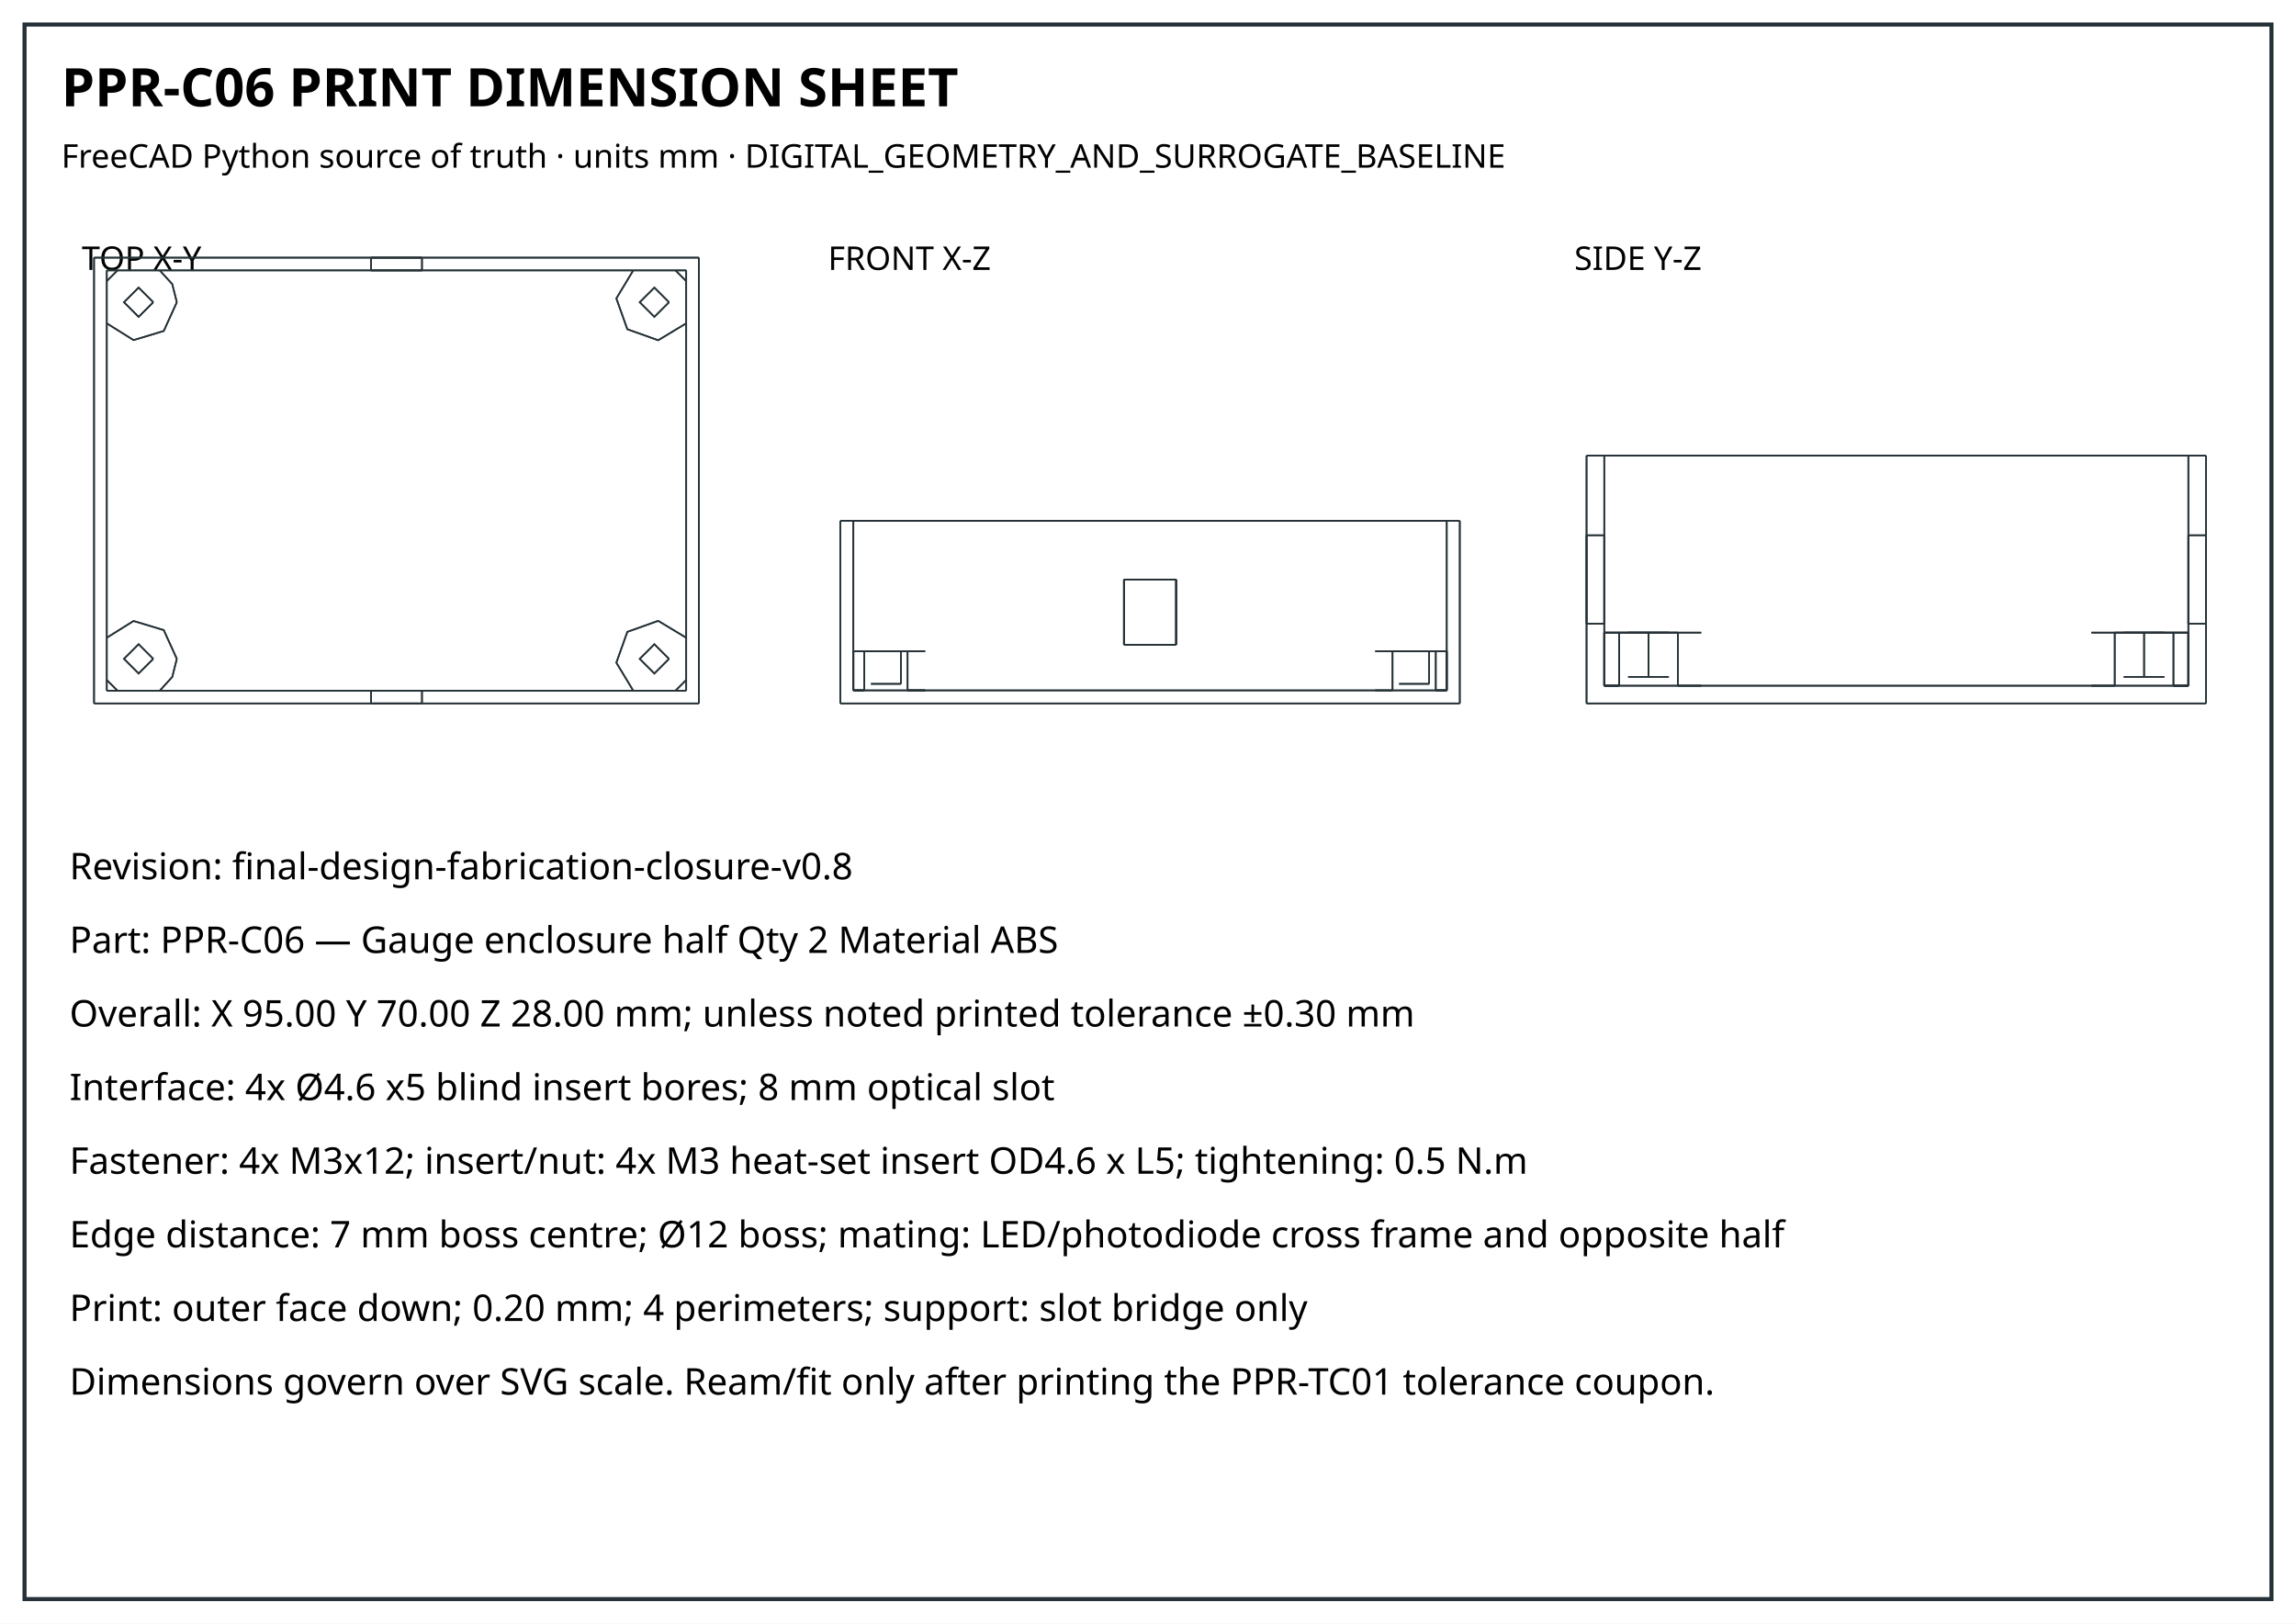
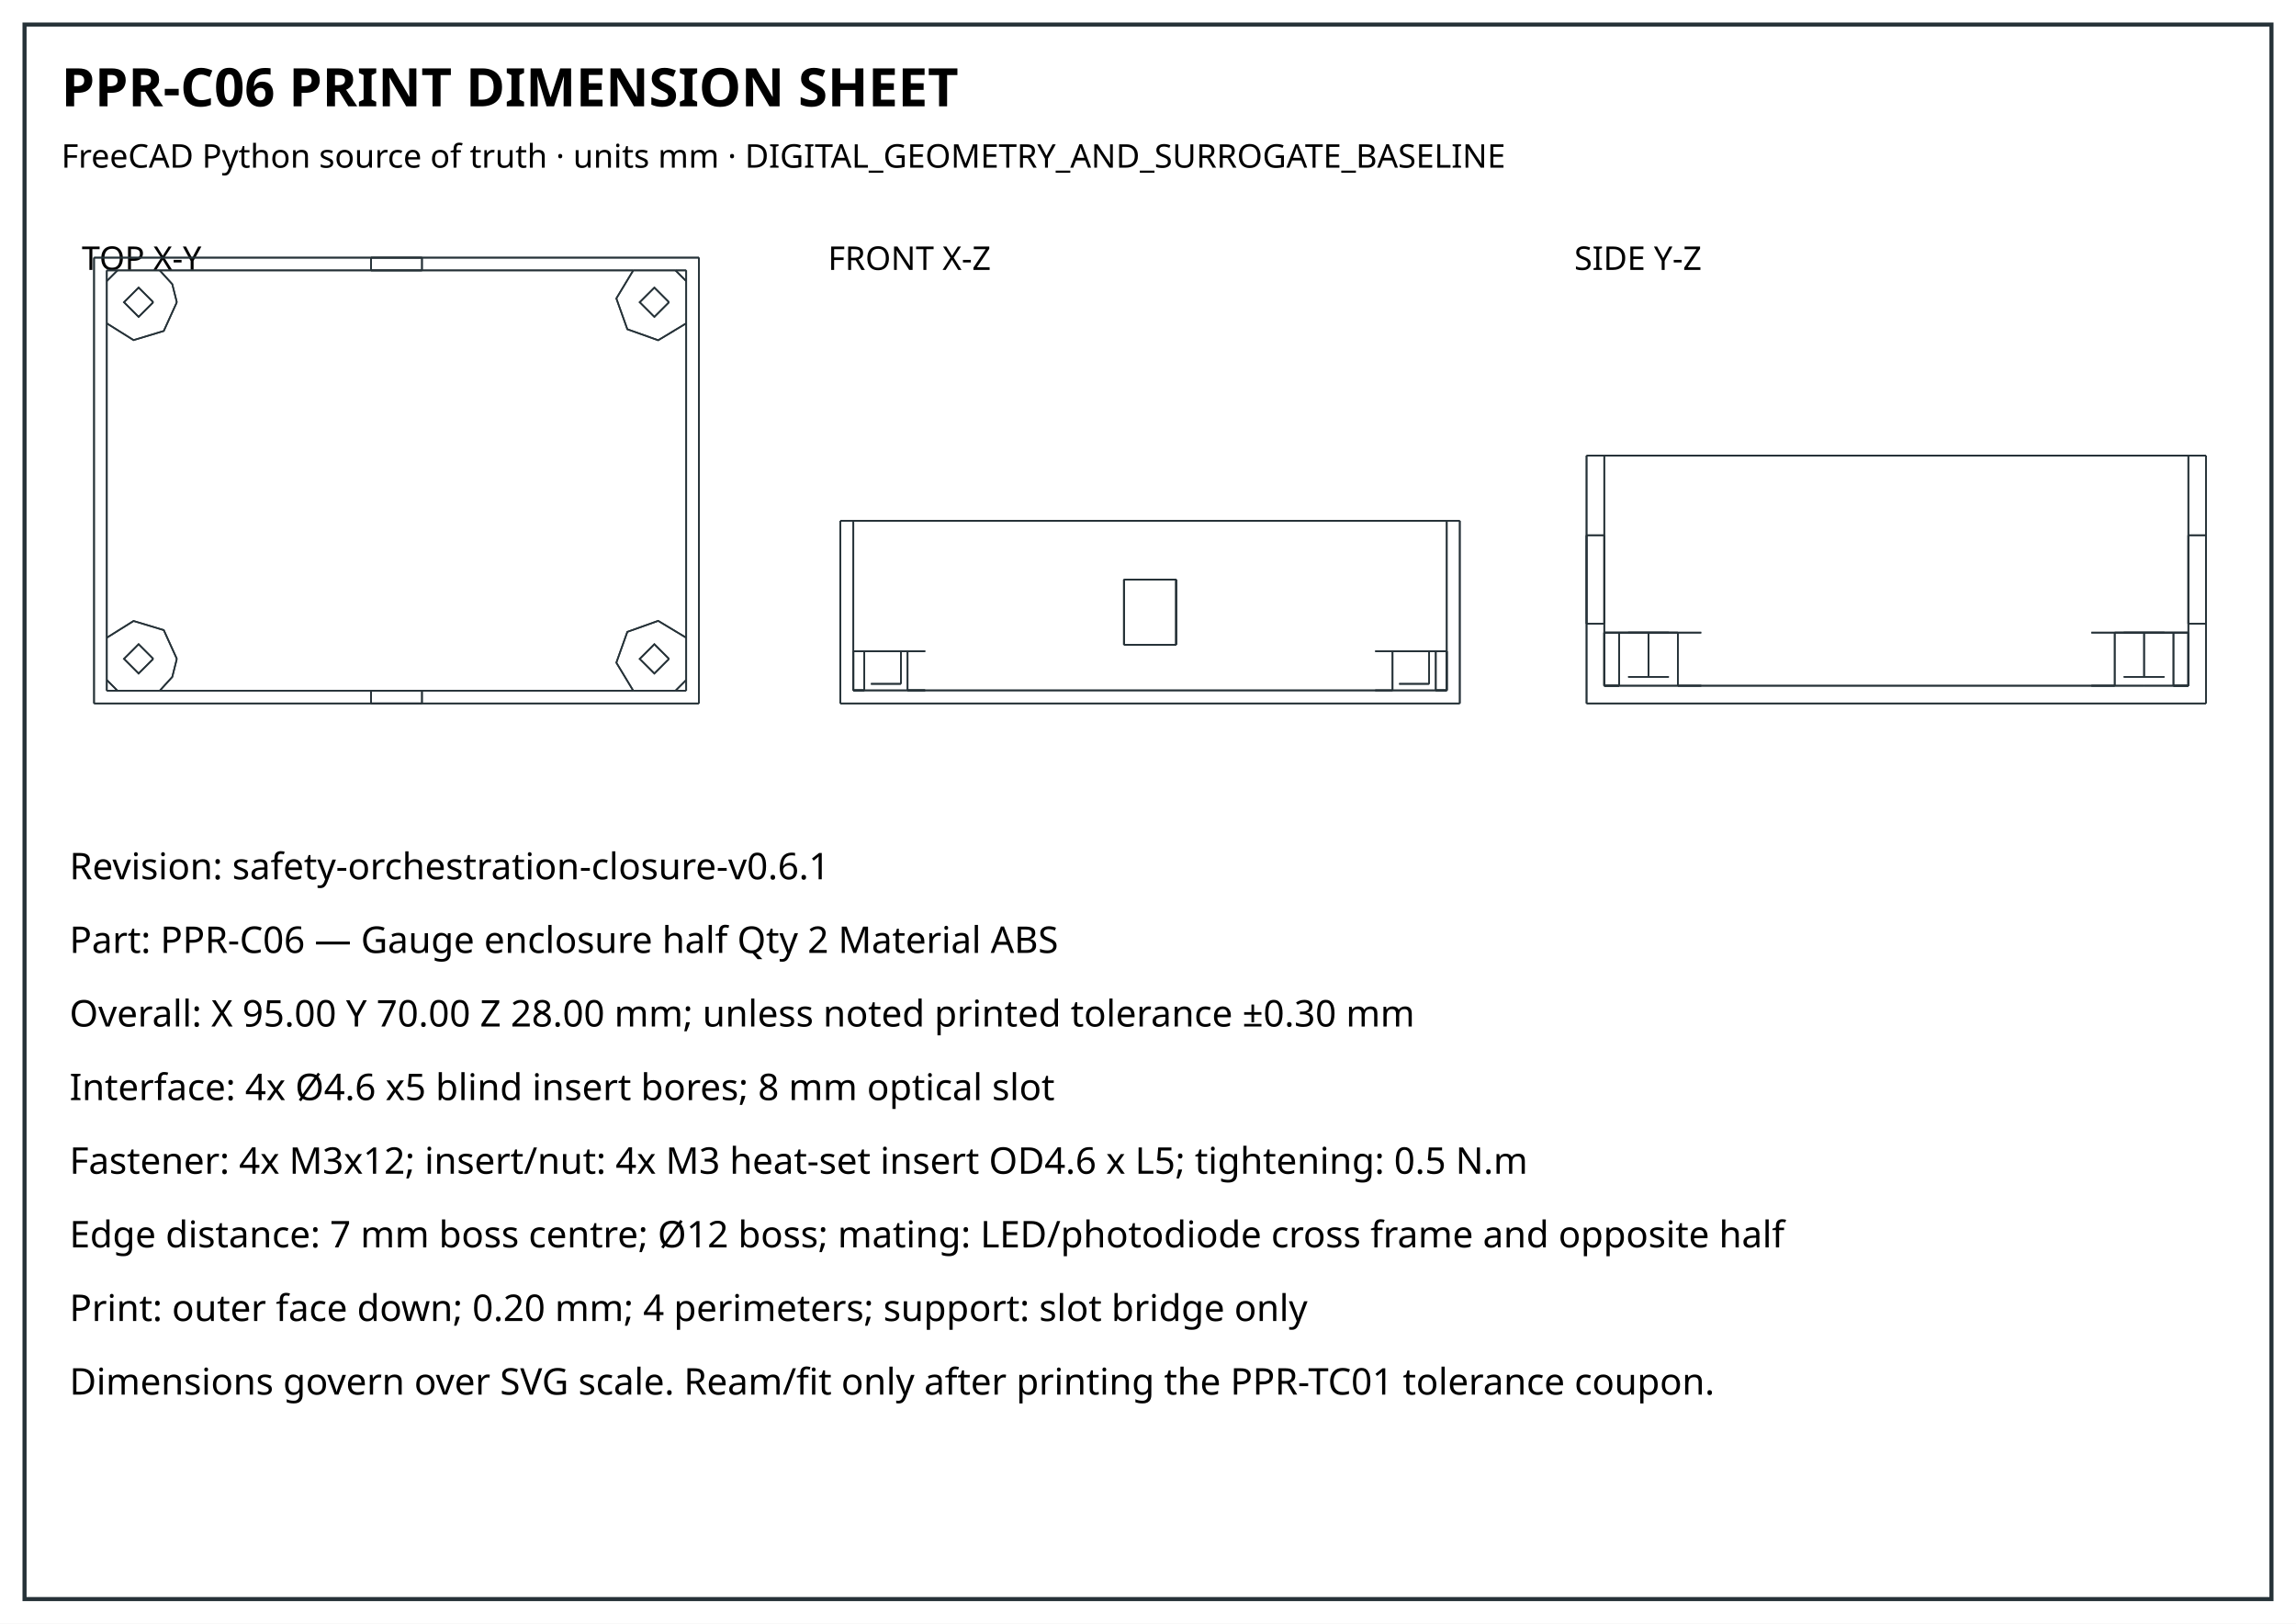
<svg xmlns="http://www.w3.org/2000/svg" width="1123" height="794" viewBox="0 0 1123 794">
  <rect width="1123" height="794" fill="white" />
  <rect x="12" y="12" width="1099" height="770" fill="none" stroke="#263238" stroke-width="2" />
  <text x="30" y="52" font-size="26" font-family="sans-serif" font-weight="bold">PPR-C06 PRINT DIMENSION SHEET</text>
  <text x="30" y="82" font-size="16" font-family="sans-serif">FreeCAD Python source of truth · units mm · DIGITAL_GEOMETRY_AND_SURROGATE_BASELINE</text>
  <g font-family="sans-serif">
    <text x="40" y="132" font-size="16">TOP X-Y</text>
    <polyline points="46.00,344.00 46.00,344.00" fill="none" stroke="#263238" stroke-width="0.8" />
    <polyline points="46.00,344.00 46.00,126.00" fill="none" stroke="#263238" stroke-width="0.8" />
    <polyline points="46.00,126.00 46.00,126.00" fill="none" stroke="#263238" stroke-width="0.8" />
    <polyline points="46.00,344.00 46.00,126.00" fill="none" stroke="#263238" stroke-width="0.8" />
    <polyline points="46.00,344.00 341.86,344.00" fill="none" stroke="#263238" stroke-width="0.8" />
    <polyline points="341.86,344.00 341.86,344.00" fill="none" stroke="#263238" stroke-width="0.8" />
    <polyline points="46.00,344.00 341.86,344.00" fill="none" stroke="#263238" stroke-width="0.8" />
    <polyline points="181.47,344.00 181.47,344.00" fill="none" stroke="#263238" stroke-width="0.8" />
    <polyline points="181.47,344.00 206.39,344.00" fill="none" stroke="#263238" stroke-width="0.8" />
    <polyline points="206.39,344.00 206.39,344.00" fill="none" stroke="#263238" stroke-width="0.8" />
    <polyline points="181.47,344.00 206.39,344.00" fill="none" stroke="#263238" stroke-width="0.8" />
    <polyline points="46.00,126.00 341.86,126.00" fill="none" stroke="#263238" stroke-width="0.8" />
    <polyline points="341.86,344.00 341.86,126.00" fill="none" stroke="#263238" stroke-width="0.8" />
    <polyline points="335.63,337.77 52.23,337.77" fill="none" stroke="#263238" stroke-width="0.8" />
    <polyline points="335.63,337.77 335.63,132.23" fill="none" stroke="#263238" stroke-width="0.8" />
    <polyline points="335.63,132.23 52.23,132.23" fill="none" stroke="#263238" stroke-width="0.8" />
    <polyline points="52.23,337.77 52.23,132.23" fill="none" stroke="#263238" stroke-width="0.8" />
    <polyline points="46.00,126.00 341.86,126.00" fill="none" stroke="#263238" stroke-width="0.8" />
    <polyline points="341.86,126.00 341.86,126.00" fill="none" stroke="#263238" stroke-width="0.8" />
    <polyline points="181.47,126.00 181.47,126.00" fill="none" stroke="#263238" stroke-width="0.8" />
    <polyline points="181.47,126.00 206.39,126.00" fill="none" stroke="#263238" stroke-width="0.8" />
    <polyline points="206.39,126.00 206.39,126.00" fill="none" stroke="#263238" stroke-width="0.8" />
    <polyline points="181.47,126.00 206.39,126.00" fill="none" stroke="#263238" stroke-width="0.8" />
    <polyline points="341.86,344.00 341.86,126.00" fill="none" stroke="#263238" stroke-width="0.8" />
    <polyline points="181.47,344.00 181.47,337.77" fill="none" stroke="#263238" stroke-width="0.8" />
    <polyline points="181.47,337.77 181.47,337.77" fill="none" stroke="#263238" stroke-width="0.8" />
    <polyline points="181.47,344.00 181.47,337.77" fill="none" stroke="#263238" stroke-width="0.8" />
    <polyline points="181.47,337.77 206.39,337.77" fill="none" stroke="#263238" stroke-width="0.8" />
    <polyline points="206.39,344.00 206.39,337.77" fill="none" stroke="#263238" stroke-width="0.8" />
    <polyline points="206.39,337.77 206.39,337.77" fill="none" stroke="#263238" stroke-width="0.8" />
    <polyline points="206.39,344.00 206.39,337.77" fill="none" stroke="#263238" stroke-width="0.8" />
    <polyline points="181.47,337.77 206.39,337.77" fill="none" stroke="#263238" stroke-width="0.8" />
    <polyline points="335.63,337.77 335.63,337.77" fill="none" stroke="#263238" stroke-width="0.8" />
    <polyline points="52.23,337.77 52.23,337.77" fill="none" stroke="#263238" stroke-width="0.8" />
    <polyline points="52.23,337.77 57.47,337.77" fill="none" stroke="#263238" stroke-width="0.8" />
    <polyline points="57.47,337.77 57.47,337.77" fill="none" stroke="#263238" stroke-width="0.8" />
    <polyline points="57.47,337.77 78.13,337.77" fill="none" stroke="#263238" stroke-width="0.8" />
    <polyline points="78.13,337.77 78.13,337.77" fill="none" stroke="#263238" stroke-width="0.8" />
    <polyline points="78.13,337.77 309.73,337.77" fill="none" stroke="#263238" stroke-width="0.8" />
    <polyline points="309.73,337.77 309.73,337.77" fill="none" stroke="#263238" stroke-width="0.8" />
    <polyline points="309.73,337.77 330.39,337.77" fill="none" stroke="#263238" stroke-width="0.8" />
    <polyline points="330.39,337.77 330.39,337.77" fill="none" stroke="#263238" stroke-width="0.8" />
    <polyline points="330.39,337.77 335.63,337.77" fill="none" stroke="#263238" stroke-width="0.8" />
    <polyline points="335.63,132.23 335.63,132.23" fill="none" stroke="#263238" stroke-width="0.8" />
    <polyline points="335.63,137.47 335.63,132.23" fill="none" stroke="#263238" stroke-width="0.8" />
    <polyline points="335.63,137.47 335.63,137.47" fill="none" stroke="#263238" stroke-width="0.8" />
    <polyline points="335.63,137.47 335.63,158.13" fill="none" stroke="#263238" stroke-width="0.8" />
    <polyline points="335.63,158.13 335.63,158.13" fill="none" stroke="#263238" stroke-width="0.8" />
    <polyline points="335.63,311.87 335.63,158.13" fill="none" stroke="#263238" stroke-width="0.8" />
    <polyline points="335.63,311.87 335.63,311.87" fill="none" stroke="#263238" stroke-width="0.8" />
    <polyline points="335.63,311.87 335.63,332.53" fill="none" stroke="#263238" stroke-width="0.8" />
    <polyline points="335.63,332.53 335.63,332.53" fill="none" stroke="#263238" stroke-width="0.8" />
    <polyline points="335.63,337.77 335.63,332.53" fill="none" stroke="#263238" stroke-width="0.8" />
    <polyline points="52.23,132.23 52.23,132.23" fill="none" stroke="#263238" stroke-width="0.8" />
    <polyline points="52.23,132.23 57.47,132.23" fill="none" stroke="#263238" stroke-width="0.8" />
    <polyline points="57.47,132.23 57.47,132.23" fill="none" stroke="#263238" stroke-width="0.8" />
    <polyline points="57.47,132.23 78.13,132.23" fill="none" stroke="#263238" stroke-width="0.8" />
    <polyline points="78.13,132.23 78.13,132.23" fill="none" stroke="#263238" stroke-width="0.8" />
    <polyline points="78.13,132.23 309.73,132.23" fill="none" stroke="#263238" stroke-width="0.8" />
    <polyline points="309.73,132.23 309.73,132.23" fill="none" stroke="#263238" stroke-width="0.8" />
    <polyline points="309.73,132.23 330.39,132.23" fill="none" stroke="#263238" stroke-width="0.8" />
    <polyline points="330.39,132.23 330.39,132.23" fill="none" stroke="#263238" stroke-width="0.8" />
    <polyline points="330.39,132.23 335.63,132.23" fill="none" stroke="#263238" stroke-width="0.8" />
    <polyline points="181.47,132.23 206.39,132.23" fill="none" stroke="#263238" stroke-width="0.8" />
    <polyline points="181.47,132.23 181.47,132.23" fill="none" stroke="#263238" stroke-width="0.8" />
    <polyline points="206.39,132.23 206.39,132.23" fill="none" stroke="#263238" stroke-width="0.8" />
    <polyline points="181.47,132.23 206.39,132.23" fill="none" stroke="#263238" stroke-width="0.8" />
    <polyline points="52.23,137.47 52.23,132.23" fill="none" stroke="#263238" stroke-width="0.8" />
    <polyline points="52.23,137.47 52.23,137.47" fill="none" stroke="#263238" stroke-width="0.8" />
    <polyline points="52.23,137.47 52.23,158.13" fill="none" stroke="#263238" stroke-width="0.8" />
    <polyline points="52.23,158.13 52.23,158.13" fill="none" stroke="#263238" stroke-width="0.8" />
    <polyline points="52.23,311.87 52.23,158.13" fill="none" stroke="#263238" stroke-width="0.8" />
    <polyline points="52.23,311.87 52.23,311.87" fill="none" stroke="#263238" stroke-width="0.8" />
    <polyline points="52.23,311.87 52.23,332.53" fill="none" stroke="#263238" stroke-width="0.8" />
    <polyline points="52.23,332.53 52.23,332.53" fill="none" stroke="#263238" stroke-width="0.8" />
    <polyline points="52.23,337.77 52.23,332.53" fill="none" stroke="#263238" stroke-width="0.8" />
    <polyline points="181.47,132.23 181.47,126.00" fill="none" stroke="#263238" stroke-width="0.8" />
    <polyline points="181.47,132.23 181.47,126.00" fill="none" stroke="#263238" stroke-width="0.8" />
    <polyline points="206.39,132.23 206.39,126.00" fill="none" stroke="#263238" stroke-width="0.8" />
    <polyline points="206.39,132.23 206.39,126.00" fill="none" stroke="#263238" stroke-width="0.8" />
    <polyline points="52.23,332.53 57.47,337.77" fill="none" stroke="#263238" stroke-width="0.8" />
    <polyline points="52.23,332.53 57.47,337.77" fill="none" stroke="#263238" stroke-width="0.8" />
    <polyline points="78.13,337.77 84.26,331.04 86.49,322.20" fill="none" stroke="#263238" stroke-width="0.8" />
    <polyline points="86.49,322.20 80.10,308.14 65.32,303.68 52.23,311.87" fill="none" stroke="#263238" stroke-width="0.8" />
    <polyline points="74.96,322.20 67.80,315.04 60.64,322.20 67.80,329.36 74.96,322.20" fill="none" stroke="#263238" stroke-width="0.8" />
    <polyline points="86.49,322.20 80.10,308.14 65.32,303.68 52.23,311.87" fill="none" stroke="#263238" stroke-width="0.8" />
    <polyline points="78.13,337.77 84.26,331.04 86.49,322.20" fill="none" stroke="#263238" stroke-width="0.8" />
    <polyline points="52.23,158.13 65.32,166.32 80.10,161.86 86.49,147.80" fill="none" stroke="#263238" stroke-width="0.8" />
    <polyline points="86.49,147.80 84.26,138.96 78.13,132.23" fill="none" stroke="#263238" stroke-width="0.8" />
    <polyline points="309.73,132.23 301.46,145.94 306.84,161.01 321.92,166.39 335.63,158.13" fill="none" stroke="#263238" stroke-width="0.8" />
    <polyline points="335.63,311.87 321.92,303.61 306.84,308.99 301.46,324.06 309.73,337.77" fill="none" stroke="#263238" stroke-width="0.8" />
    <polyline points="335.63,311.87 321.92,303.61 306.84,308.99 301.46,324.06 309.73,337.77" fill="none" stroke="#263238" stroke-width="0.8" />
    <polyline points="330.39,337.77 335.63,332.53" fill="none" stroke="#263238" stroke-width="0.8" />
    <polyline points="327.22,322.20 320.06,315.04 312.89,322.20 320.06,329.36 327.22,322.20" fill="none" stroke="#263238" stroke-width="0.8" />
    <polyline points="330.39,337.77 335.63,332.53" fill="none" stroke="#263238" stroke-width="0.8" />
    <polyline points="335.63,137.47 330.39,132.23" fill="none" stroke="#263238" stroke-width="0.8" />
    <polyline points="335.63,137.47 330.39,132.23" fill="none" stroke="#263238" stroke-width="0.8" />
    <polyline points="309.73,132.23 301.46,145.94 306.84,161.01 321.92,166.39 335.63,158.13" fill="none" stroke="#263238" stroke-width="0.8" />
    <polyline points="327.22,147.80 320.06,140.64 312.89,147.80 320.06,154.96 327.22,147.80" fill="none" stroke="#263238" stroke-width="0.8" />
    <polyline points="57.47,132.23 52.23,137.47" fill="none" stroke="#263238" stroke-width="0.8" />
    <polyline points="57.47,132.23 52.23,137.47" fill="none" stroke="#263238" stroke-width="0.8" />
    <polyline points="52.23,158.13 65.32,166.32 80.10,161.86 86.49,147.80" fill="none" stroke="#263238" stroke-width="0.8" />
    <polyline points="86.49,147.80 84.26,138.96 78.13,132.23" fill="none" stroke="#263238" stroke-width="0.8" />
    <polyline points="74.96,147.80 67.80,140.64 60.64,147.80 67.80,154.96 74.96,147.80" fill="none" stroke="#263238" stroke-width="0.8" />
    <polyline points="74.96,322.20 74.96,322.20" fill="none" stroke="#263238" stroke-width="0.8" />
    <polyline points="74.96,322.20 67.80,315.04 60.64,322.20 67.80,329.36 74.96,322.20" fill="none" stroke="#263238" stroke-width="0.8" />
    <polyline points="327.22,322.20 327.22,322.20" fill="none" stroke="#263238" stroke-width="0.8" />
    <polyline points="327.22,322.20 320.06,315.04 312.89,322.20 320.06,329.36 327.22,322.20" fill="none" stroke="#263238" stroke-width="0.8" />
    <polyline points="327.22,147.80 327.22,147.80" fill="none" stroke="#263238" stroke-width="0.8" />
    <polyline points="327.22,147.80 320.06,140.64 312.89,147.80 320.06,154.96 327.22,147.80" fill="none" stroke="#263238" stroke-width="0.8" />
    <polyline points="74.96,147.80 74.96,147.80" fill="none" stroke="#263238" stroke-width="0.8" />
    <polyline points="74.96,147.80 67.80,140.64 60.64,147.80 67.80,154.96 74.96,147.80" fill="none" stroke="#263238" stroke-width="0.8" />
    <text x="405" y="132" font-size="16">FRONT X-Z</text>
    <polyline points="411.00,344.00 411.00,254.69" fill="none" stroke="#263238" stroke-width="0.8" />
    <polyline points="411.00,254.69 411.00,254.69" fill="none" stroke="#263238" stroke-width="0.8" />
    <polyline points="411.00,344.00 411.00,254.69" fill="none" stroke="#263238" stroke-width="0.8" />
    <polyline points="411.00,344.00 411.00,344.00" fill="none" stroke="#263238" stroke-width="0.8" />
    <polyline points="411.00,344.00 714.00,344.00" fill="none" stroke="#263238" stroke-width="0.8" />
    <polyline points="714.00,344.00 714.00,254.69" fill="none" stroke="#263238" stroke-width="0.8" />
    <polyline points="411.00,254.69 714.00,254.69" fill="none" stroke="#263238" stroke-width="0.8" />
    <polyline points="549.74,315.29 549.74,283.40" fill="none" stroke="#263238" stroke-width="0.8" />
    <polyline points="549.74,283.40 575.26,283.40" fill="none" stroke="#263238" stroke-width="0.8" />
    <polyline points="575.26,315.29 575.26,283.40" fill="none" stroke="#263238" stroke-width="0.8" />
    <polyline points="549.74,315.29 575.26,315.29" fill="none" stroke="#263238" stroke-width="0.8" />
    <polyline points="411.00,254.69 714.00,254.69" fill="none" stroke="#263238" stroke-width="0.8" />
    <polyline points="714.00,254.69 714.00,254.69" fill="none" stroke="#263238" stroke-width="0.8" />
    <polyline points="707.62,254.69 417.38,254.69" fill="none" stroke="#263238" stroke-width="0.8" />
    <polyline points="707.62,254.69 707.62,254.69" fill="none" stroke="#263238" stroke-width="0.8" />
    <polyline points="707.62,254.69 417.38,254.69" fill="none" stroke="#263238" stroke-width="0.8" />
    <polyline points="417.38,254.69 417.38,254.69" fill="none" stroke="#263238" stroke-width="0.8" />
    <polyline points="411.00,344.00 714.00,344.00" fill="none" stroke="#263238" stroke-width="0.8" />
    <polyline points="714.00,344.00 714.00,254.69" fill="none" stroke="#263238" stroke-width="0.8" />
    <polyline points="549.74,315.29 549.74,283.40" fill="none" stroke="#263238" stroke-width="0.8" />
    <polyline points="549.74,283.40 575.26,283.40" fill="none" stroke="#263238" stroke-width="0.8" />
    <polyline points="575.26,315.29 575.26,283.40" fill="none" stroke="#263238" stroke-width="0.8" />
    <polyline points="549.74,315.29 575.26,315.29" fill="none" stroke="#263238" stroke-width="0.8" />
    <polyline points="714.00,344.00 714.00,344.00" fill="none" stroke="#263238" stroke-width="0.8" />
    <polyline points="549.74,283.40 549.74,283.40" fill="none" stroke="#263238" stroke-width="0.8" />
    <polyline points="549.74,283.40 549.74,315.29" fill="none" stroke="#263238" stroke-width="0.8" />
    <polyline points="549.74,315.29 549.74,315.29" fill="none" stroke="#263238" stroke-width="0.8" />
    <polyline points="549.74,283.40 575.26,283.40" fill="none" stroke="#263238" stroke-width="0.8" />
    <polyline points="575.26,283.40 575.26,283.40" fill="none" stroke="#263238" stroke-width="0.8" />
    <polyline points="575.26,283.40 575.26,315.29" fill="none" stroke="#263238" stroke-width="0.8" />
    <polyline points="575.26,315.29 575.26,315.29" fill="none" stroke="#263238" stroke-width="0.8" />
    <polyline points="549.74,315.29 575.26,315.29" fill="none" stroke="#263238" stroke-width="0.8" />
    <polyline points="707.62,337.62 707.62,254.69" fill="none" stroke="#263238" stroke-width="0.8" />
    <polyline points="417.38,337.62 417.38,254.69" fill="none" stroke="#263238" stroke-width="0.8" />
    <polyline points="417.38,337.62 422.75,337.62" fill="none" stroke="#263238" stroke-width="0.8" />
    <polyline points="422.75,337.62 422.75,318.48" fill="none" stroke="#263238" stroke-width="0.8" />
    <polyline points="422.75,318.48 443.90,318.48" fill="none" stroke="#263238" stroke-width="0.8" />
    <polyline points="443.90,337.62 443.90,318.48" fill="none" stroke="#263238" stroke-width="0.8" />
    <polyline points="443.90,337.62 681.10,337.62" fill="none" stroke="#263238" stroke-width="0.8" />
    <polyline points="681.10,337.62 681.10,318.48" fill="none" stroke="#263238" stroke-width="0.8" />
    <polyline points="681.10,318.48 702.25,318.48" fill="none" stroke="#263238" stroke-width="0.8" />
    <polyline points="702.25,337.62 702.25,318.48" fill="none" stroke="#263238" stroke-width="0.8" />
    <polyline points="702.25,337.62 707.62,337.62" fill="none" stroke="#263238" stroke-width="0.8" />
    <polyline points="707.62,337.62 707.62,254.69" fill="none" stroke="#263238" stroke-width="0.8" />
    <polyline points="707.62,337.62 707.62,337.62" fill="none" stroke="#263238" stroke-width="0.8" />
    <polyline points="707.62,337.62 707.62,318.48" fill="none" stroke="#263238" stroke-width="0.8" />
    <polyline points="707.62,318.48 707.62,318.48" fill="none" stroke="#263238" stroke-width="0.8" />
    <polyline points="707.62,337.62 707.62,318.48" fill="none" stroke="#263238" stroke-width="0.8" />
    <polyline points="707.62,337.62 707.62,337.62" fill="none" stroke="#263238" stroke-width="0.8" />
    <polyline points="707.62,337.62 707.62,318.48" fill="none" stroke="#263238" stroke-width="0.8" />
    <polyline points="707.62,318.48 707.62,318.48" fill="none" stroke="#263238" stroke-width="0.8" />
    <polyline points="707.62,337.62 707.62,318.48" fill="none" stroke="#263238" stroke-width="0.8" />
    <polyline points="707.62,337.62 707.62,337.62" fill="none" stroke="#263238" stroke-width="0.8" />
    <polyline points="417.38,337.62 417.38,254.69" fill="none" stroke="#263238" stroke-width="0.8" />
    <polyline points="417.38,337.62 422.75,337.62" fill="none" stroke="#263238" stroke-width="0.8" />
    <polyline points="422.75,337.62 422.75,318.48" fill="none" stroke="#263238" stroke-width="0.8" />
    <polyline points="422.75,318.48 443.90,318.48" fill="none" stroke="#263238" stroke-width="0.8" />
    <polyline points="443.90,337.62 443.90,318.48" fill="none" stroke="#263238" stroke-width="0.8" />
    <polyline points="443.90,337.62 681.10,337.62" fill="none" stroke="#263238" stroke-width="0.8" />
    <polyline points="681.10,337.62 681.10,318.48" fill="none" stroke="#263238" stroke-width="0.8" />
    <polyline points="681.10,318.48 702.25,318.48" fill="none" stroke="#263238" stroke-width="0.8" />
    <polyline points="702.25,337.62 702.25,318.48" fill="none" stroke="#263238" stroke-width="0.8" />
    <polyline points="702.25,337.62 707.62,337.62" fill="none" stroke="#263238" stroke-width="0.8" />
    <polyline points="549.74,283.40 575.26,283.40" fill="none" stroke="#263238" stroke-width="0.8" />
    <polyline points="549.74,283.40 549.74,315.29" fill="none" stroke="#263238" stroke-width="0.8" />
    <polyline points="575.26,283.40 575.26,315.29" fill="none" stroke="#263238" stroke-width="0.8" />
    <polyline points="549.74,315.29 575.26,315.29" fill="none" stroke="#263238" stroke-width="0.8" />
    <polyline points="417.38,337.62 417.38,337.62" fill="none" stroke="#263238" stroke-width="0.8" />
    <polyline points="417.38,337.62 417.38,318.48" fill="none" stroke="#263238" stroke-width="0.8" />
    <polyline points="417.38,318.48 417.38,318.48" fill="none" stroke="#263238" stroke-width="0.8" />
    <polyline points="417.38,337.62 417.38,318.48" fill="none" stroke="#263238" stroke-width="0.8" />
    <polyline points="417.38,337.62 417.38,337.62" fill="none" stroke="#263238" stroke-width="0.8" />
    <polyline points="417.38,337.62 417.38,318.48" fill="none" stroke="#263238" stroke-width="0.8" />
    <polyline points="417.38,318.48 417.38,318.48" fill="none" stroke="#263238" stroke-width="0.8" />
    <polyline points="417.38,337.62 417.38,318.48" fill="none" stroke="#263238" stroke-width="0.8" />
    <polyline points="417.38,337.62 417.38,337.62" fill="none" stroke="#263238" stroke-width="0.8" />
    <polyline points="549.74,283.40 549.74,283.40" fill="none" stroke="#263238" stroke-width="0.8" />
    <polyline points="549.74,315.29 549.74,315.29" fill="none" stroke="#263238" stroke-width="0.8" />
    <polyline points="575.26,283.40 575.26,283.40" fill="none" stroke="#263238" stroke-width="0.8" />
    <polyline points="575.26,315.29 575.26,315.29" fill="none" stroke="#263238" stroke-width="0.8" />
    <polyline points="417.38,337.62 422.75,337.62" fill="none" stroke="#263238" stroke-width="0.8" />
    <polyline points="417.38,318.48 422.75,318.48" fill="none" stroke="#263238" stroke-width="0.8" />
    <polyline points="443.90,318.48 450.19,318.48 452.46,318.48" fill="none" stroke="#263238" stroke-width="0.8" />
    <polyline points="452.46,318.48 445.93,318.48 430.79,318.48 417.38,318.48" fill="none" stroke="#263238" stroke-width="0.8" />
    <polyline points="440.66,318.48 433.33,318.48 425.99,318.48 433.33,318.48 440.66,318.48" fill="none" stroke="#263238" stroke-width="0.8" />
    <polyline points="452.46,337.62 445.93,337.62 430.79,337.62 417.38,337.62" fill="none" stroke="#263238" stroke-width="0.8" />
    <polyline points="443.90,337.62 450.19,337.62 452.46,337.62" fill="none" stroke="#263238" stroke-width="0.8" />
    <polyline points="417.38,337.62 430.79,337.62 445.93,337.62 452.46,337.62" fill="none" stroke="#263238" stroke-width="0.8" />
    <polyline points="452.46,337.62 450.19,337.62 443.90,337.62" fill="none" stroke="#263238" stroke-width="0.8" />
    <polyline points="681.10,337.62 672.63,337.62 678.14,337.62 693.58,337.62 707.62,337.62" fill="none" stroke="#263238" stroke-width="0.8" />
    <polyline points="707.62,337.62 693.58,337.62 678.14,337.62 672.63,337.62 681.10,337.62" fill="none" stroke="#263238" stroke-width="0.8" />
    <polyline points="707.62,318.48 693.58,318.48 678.14,318.48 672.63,318.48 681.10,318.48" fill="none" stroke="#263238" stroke-width="0.8" />
    <polyline points="702.25,318.48 707.62,318.48" fill="none" stroke="#263238" stroke-width="0.8" />
    <polyline points="699.01,318.48 691.67,318.48 684.34,318.48 691.67,318.48 699.01,318.48" fill="none" stroke="#263238" stroke-width="0.8" />
    <polyline points="702.25,337.62 707.62,337.62" fill="none" stroke="#263238" stroke-width="0.8" />
    <polyline points="707.62,337.62 702.25,337.62" fill="none" stroke="#263238" stroke-width="0.8" />
    <polyline points="707.62,318.48 702.25,318.48" fill="none" stroke="#263238" stroke-width="0.8" />
    <polyline points="681.10,318.48 672.63,318.48 678.14,318.48 693.58,318.48 707.62,318.48" fill="none" stroke="#263238" stroke-width="0.8" />
    <polyline points="699.01,318.48 691.67,318.48 684.34,318.48 691.67,318.48 699.01,318.48" fill="none" stroke="#263238" stroke-width="0.8" />
    <polyline points="422.75,337.62 417.38,337.62" fill="none" stroke="#263238" stroke-width="0.8" />
    <polyline points="422.75,318.48 417.38,318.48" fill="none" stroke="#263238" stroke-width="0.8" />
    <polyline points="417.38,318.48 430.79,318.48 445.93,318.48 452.46,318.48" fill="none" stroke="#263238" stroke-width="0.8" />
    <polyline points="452.46,318.48 450.19,318.48 443.90,318.48" fill="none" stroke="#263238" stroke-width="0.8" />
    <polyline points="440.66,318.48 433.33,318.48 425.99,318.48 433.33,318.48 440.66,318.48" fill="none" stroke="#263238" stroke-width="0.8" />
    <polyline points="440.66,334.43 440.66,318.48" fill="none" stroke="#263238" stroke-width="0.8" />
    <polyline points="440.66,334.43 433.33,334.43 425.99,334.43 433.33,334.43 440.66,334.43" fill="none" stroke="#263238" stroke-width="0.8" />
    <polyline points="699.01,334.43 699.01,318.48" fill="none" stroke="#263238" stroke-width="0.8" />
    <polyline points="699.01,334.43 691.67,334.43 684.34,334.43 691.67,334.43 699.01,334.43" fill="none" stroke="#263238" stroke-width="0.8" />
    <polyline points="699.01,334.43 699.01,318.48" fill="none" stroke="#263238" stroke-width="0.8" />
    <polyline points="699.01,334.43 691.67,334.43 684.34,334.43 691.67,334.43 699.01,334.43" fill="none" stroke="#263238" stroke-width="0.8" />
    <polyline points="440.66,334.43 440.66,318.48" fill="none" stroke="#263238" stroke-width="0.8" />
    <polyline points="440.66,334.43 433.33,334.43 425.99,334.43 433.33,334.43 440.66,334.43" fill="none" stroke="#263238" stroke-width="0.8" />
    <text x="770" y="132" font-size="16">SIDE Y-Z</text>
    <polyline points="776.00,344.00 776.00,222.80" fill="none" stroke="#263238" stroke-width="0.8" />
    <polyline points="776.00,222.80 1079.00,222.80" fill="none" stroke="#263238" stroke-width="0.8" />
    <polyline points="1079.00,344.00 1079.00,222.80" fill="none" stroke="#263238" stroke-width="0.8" />
    <polyline points="776.00,344.00 1079.00,344.00" fill="none" stroke="#263238" stroke-width="0.8" />
    <polyline points="776.00,344.00 776.00,344.00" fill="none" stroke="#263238" stroke-width="0.8" />
    <polyline points="776.00,344.00 776.00,222.80" fill="none" stroke="#263238" stroke-width="0.8" />
    <polyline points="776.00,222.80 776.00,222.80" fill="none" stroke="#263238" stroke-width="0.8" />
    <polyline points="776.00,305.04 776.00,261.76" fill="none" stroke="#263238" stroke-width="0.8" />
    <polyline points="776.00,261.76 776.00,261.76" fill="none" stroke="#263238" stroke-width="0.8" />
    <polyline points="776.00,305.04 776.00,261.76" fill="none" stroke="#263238" stroke-width="0.8" />
    <polyline points="776.00,305.04 776.00,305.04" fill="none" stroke="#263238" stroke-width="0.8" />
    <polyline points="1079.00,222.80 1079.00,222.80" fill="none" stroke="#263238" stroke-width="0.8" />
    <polyline points="776.00,222.80 1079.00,222.80" fill="none" stroke="#263238" stroke-width="0.8" />
    <polyline points="784.66,222.80 784.66,222.80" fill="none" stroke="#263238" stroke-width="0.8" />
    <polyline points="784.66,222.80 1070.34,222.80" fill="none" stroke="#263238" stroke-width="0.8" />
    <polyline points="1070.34,222.80 1070.34,222.80" fill="none" stroke="#263238" stroke-width="0.8" />
    <polyline points="784.66,222.80 1070.34,222.80" fill="none" stroke="#263238" stroke-width="0.8" />
    <polyline points="1079.00,344.00 1079.00,344.00" fill="none" stroke="#263238" stroke-width="0.8" />
    <polyline points="1079.00,344.00 1079.00,222.80" fill="none" stroke="#263238" stroke-width="0.8" />
    <polyline points="1079.00,305.04 1079.00,261.76" fill="none" stroke="#263238" stroke-width="0.8" />
    <polyline points="1079.00,261.76 1079.00,261.76" fill="none" stroke="#263238" stroke-width="0.8" />
    <polyline points="1079.00,305.04 1079.00,261.76" fill="none" stroke="#263238" stroke-width="0.8" />
    <polyline points="1079.00,305.04 1079.00,305.04" fill="none" stroke="#263238" stroke-width="0.8" />
    <polyline points="776.00,344.00 1079.00,344.00" fill="none" stroke="#263238" stroke-width="0.8" />
    <polyline points="776.00,261.76 784.66,261.76" fill="none" stroke="#263238" stroke-width="0.8" />
    <polyline points="784.66,261.76 784.66,305.04" fill="none" stroke="#263238" stroke-width="0.8" />
    <polyline points="776.00,305.04 784.66,305.04" fill="none" stroke="#263238" stroke-width="0.8" />
    <polyline points="784.66,261.76 784.66,261.76" fill="none" stroke="#263238" stroke-width="0.8" />
    <polyline points="776.00,261.76 784.66,261.76" fill="none" stroke="#263238" stroke-width="0.8" />
    <polyline points="784.66,261.76 784.66,305.04" fill="none" stroke="#263238" stroke-width="0.8" />
    <polyline points="776.00,305.04 784.66,305.04" fill="none" stroke="#263238" stroke-width="0.8" />
    <polyline points="784.66,305.04 784.66,305.04" fill="none" stroke="#263238" stroke-width="0.8" />
    <polyline points="784.66,335.34 784.66,222.80" fill="none" stroke="#263238" stroke-width="0.8" />
    <polyline points="784.66,335.34 784.66,222.80" fill="none" stroke="#263238" stroke-width="0.8" />
    <polyline points="784.66,335.34 784.66,335.34" fill="none" stroke="#263238" stroke-width="0.8" />
    <polyline points="784.66,335.34 784.66,309.37" fill="none" stroke="#263238" stroke-width="0.8" />
    <polyline points="784.66,309.37 784.66,309.37" fill="none" stroke="#263238" stroke-width="0.8" />
    <polyline points="784.66,335.34 784.66,309.37" fill="none" stroke="#263238" stroke-width="0.8" />
    <polyline points="784.66,335.34 784.66,335.34" fill="none" stroke="#263238" stroke-width="0.8" />
    <polyline points="784.66,335.34 784.66,309.37" fill="none" stroke="#263238" stroke-width="0.8" />
    <polyline points="784.66,309.37 784.66,309.37" fill="none" stroke="#263238" stroke-width="0.8" />
    <polyline points="784.66,335.34 784.66,309.37" fill="none" stroke="#263238" stroke-width="0.8" />
    <polyline points="784.66,335.34 784.66,335.34" fill="none" stroke="#263238" stroke-width="0.8" />
    <polyline points="1070.34,335.34 1070.34,222.80" fill="none" stroke="#263238" stroke-width="0.8" />
    <polyline points="1063.06,335.34 1070.34,335.34" fill="none" stroke="#263238" stroke-width="0.8" />
    <polyline points="1063.06,335.34 1063.06,309.37" fill="none" stroke="#263238" stroke-width="0.8" />
    <polyline points="1063.06,309.37 1034.34,309.37" fill="none" stroke="#263238" stroke-width="0.8" />
    <polyline points="1034.34,335.34 1034.34,309.37" fill="none" stroke="#263238" stroke-width="0.8" />
    <polyline points="820.66,335.34 1034.34,335.34" fill="none" stroke="#263238" stroke-width="0.8" />
    <polyline points="820.66,335.34 820.66,309.37" fill="none" stroke="#263238" stroke-width="0.8" />
    <polyline points="820.66,309.37 791.94,309.37" fill="none" stroke="#263238" stroke-width="0.8" />
    <polyline points="791.94,335.34 791.94,309.37" fill="none" stroke="#263238" stroke-width="0.8" />
    <polyline points="784.66,335.34 791.94,335.34" fill="none" stroke="#263238" stroke-width="0.8" />
    <polyline points="1070.34,335.34 1070.34,222.80" fill="none" stroke="#263238" stroke-width="0.8" />
    <polyline points="1070.34,335.34 1070.34,335.34" fill="none" stroke="#263238" stroke-width="0.8" />
    <polyline points="1070.34,335.34 1070.34,309.37" fill="none" stroke="#263238" stroke-width="0.8" />
    <polyline points="1070.34,309.37 1070.34,309.37" fill="none" stroke="#263238" stroke-width="0.8" />
    <polyline points="1070.34,335.34 1070.34,309.37" fill="none" stroke="#263238" stroke-width="0.8" />
    <polyline points="1070.34,335.34 1070.34,335.34" fill="none" stroke="#263238" stroke-width="0.8" />
    <polyline points="1070.34,335.34 1070.34,309.37" fill="none" stroke="#263238" stroke-width="0.8" />
    <polyline points="1070.34,309.37 1070.34,309.37" fill="none" stroke="#263238" stroke-width="0.8" />
    <polyline points="1070.34,335.34 1070.34,309.37" fill="none" stroke="#263238" stroke-width="0.8" />
    <polyline points="1070.34,335.34 1070.34,335.34" fill="none" stroke="#263238" stroke-width="0.8" />
    <polyline points="1070.34,261.76 1070.34,261.76" fill="none" stroke="#263238" stroke-width="0.8" />
    <polyline points="1070.34,261.76 1070.34,305.04" fill="none" stroke="#263238" stroke-width="0.8" />
    <polyline points="1070.34,261.76 1070.34,305.04" fill="none" stroke="#263238" stroke-width="0.8" />
    <polyline points="1070.34,305.04 1070.34,305.04" fill="none" stroke="#263238" stroke-width="0.8" />
    <polyline points="1063.06,335.34 1070.34,335.34" fill="none" stroke="#263238" stroke-width="0.8" />
    <polyline points="1063.06,335.34 1063.06,309.37" fill="none" stroke="#263238" stroke-width="0.8" />
    <polyline points="1063.06,309.37 1034.34,309.37" fill="none" stroke="#263238" stroke-width="0.8" />
    <polyline points="1034.34,335.34 1034.34,309.37" fill="none" stroke="#263238" stroke-width="0.8" />
    <polyline points="820.66,335.34 1034.34,335.34" fill="none" stroke="#263238" stroke-width="0.8" />
    <polyline points="820.66,335.34 820.66,309.37" fill="none" stroke="#263238" stroke-width="0.8" />
    <polyline points="820.66,309.37 791.94,309.37" fill="none" stroke="#263238" stroke-width="0.8" />
    <polyline points="791.94,335.34 791.94,309.37" fill="none" stroke="#263238" stroke-width="0.8" />
    <polyline points="784.66,335.34 791.94,335.34" fill="none" stroke="#263238" stroke-width="0.8" />
    <polyline points="1070.34,261.76 1079.00,261.76" fill="none" stroke="#263238" stroke-width="0.8" />
    <polyline points="1070.34,305.04 1079.00,305.04" fill="none" stroke="#263238" stroke-width="0.8" />
    <polyline points="1070.34,261.76 1079.00,261.76" fill="none" stroke="#263238" stroke-width="0.8" />
    <polyline points="1070.34,305.04 1079.00,305.04" fill="none" stroke="#263238" stroke-width="0.8" />
    <polyline points="791.94,335.34 784.66,335.34" fill="none" stroke="#263238" stroke-width="0.8" />
    <polyline points="791.94,309.37 784.66,309.37" fill="none" stroke="#263238" stroke-width="0.8" />
    <polyline points="784.66,309.37 794.02,309.37 806.30,309.37" fill="none" stroke="#263238" stroke-width="0.8" />
    <polyline points="806.30,309.37 825.85,309.37 832.04,309.37 820.66,309.37" fill="none" stroke="#263238" stroke-width="0.8" />
    <polyline points="806.30,309.37 816.26,309.37 806.30,309.37 796.34,309.37 806.30,309.37" fill="none" stroke="#263238" stroke-width="0.8" />
    <polyline points="806.30,335.34 825.85,335.34 832.04,335.34 820.66,335.34" fill="none" stroke="#263238" stroke-width="0.8" />
    <polyline points="784.66,335.34 794.02,335.34 806.30,335.34" fill="none" stroke="#263238" stroke-width="0.8" />
    <polyline points="1034.34,335.34 1022.96,335.34 1029.15,335.34 1048.70,335.34" fill="none" stroke="#263238" stroke-width="0.8" />
    <polyline points="1048.70,335.34 1060.98,335.34 1070.34,335.34" fill="none" stroke="#263238" stroke-width="0.8" />
    <polyline points="1070.34,335.34 1051.29,335.34 1030.34,335.34 1022.86,335.34 1034.34,335.34" fill="none" stroke="#263238" stroke-width="0.8" />
    <polyline points="820.66,335.34 832.14,335.34 824.66,335.34 803.71,335.34 784.66,335.34" fill="none" stroke="#263238" stroke-width="0.8" />
    <polyline points="820.66,309.37 832.14,309.37 824.66,309.37 803.71,309.37 784.66,309.37" fill="none" stroke="#263238" stroke-width="0.8" />
    <polyline points="784.66,309.37 791.94,309.37" fill="none" stroke="#263238" stroke-width="0.8" />
    <polyline points="806.30,309.37 816.26,309.37 806.30,309.37 796.34,309.37 806.30,309.37" fill="none" stroke="#263238" stroke-width="0.8" />
    <polyline points="784.66,335.34 791.94,335.34" fill="none" stroke="#263238" stroke-width="0.8" />
    <polyline points="1063.06,335.34 1070.34,335.34" fill="none" stroke="#263238" stroke-width="0.8" />
    <polyline points="1063.06,309.37 1070.34,309.37" fill="none" stroke="#263238" stroke-width="0.8" />
    <polyline points="1070.34,309.37 1051.29,309.37 1030.34,309.37 1022.86,309.37 1034.34,309.37" fill="none" stroke="#263238" stroke-width="0.8" />
    <polyline points="1048.70,309.37 1058.66,309.37 1048.70,309.37 1038.74,309.37 1048.70,309.37" fill="none" stroke="#263238" stroke-width="0.8" />
    <polyline points="1070.34,335.34 1063.06,335.34" fill="none" stroke="#263238" stroke-width="0.8" />
    <polyline points="1070.34,309.37 1063.06,309.37" fill="none" stroke="#263238" stroke-width="0.8" />
    <polyline points="1034.34,309.37 1022.96,309.37 1029.15,309.37 1048.70,309.37" fill="none" stroke="#263238" stroke-width="0.8" />
    <polyline points="1048.70,309.37 1060.98,309.37 1070.34,309.37" fill="none" stroke="#263238" stroke-width="0.8" />
    <polyline points="1048.70,309.37 1058.66,309.37 1048.70,309.37 1038.74,309.37 1048.70,309.37" fill="none" stroke="#263238" stroke-width="0.8" />
    <polyline points="806.30,331.01 806.30,309.37" fill="none" stroke="#263238" stroke-width="0.8" />
    <polyline points="806.30,331.01 816.26,331.01 806.30,331.01 796.34,331.01 806.30,331.01" fill="none" stroke="#263238" stroke-width="0.8" />
    <polyline points="806.30,331.01 806.30,309.37" fill="none" stroke="#263238" stroke-width="0.8" />
    <polyline points="806.30,331.01 816.26,331.01 806.30,331.01 796.34,331.01 806.30,331.01" fill="none" stroke="#263238" stroke-width="0.8" />
    <polyline points="1048.70,331.01 1048.70,309.37" fill="none" stroke="#263238" stroke-width="0.8" />
    <polyline points="1048.70,331.01 1058.66,331.01 1048.70,331.01 1038.74,331.01 1048.70,331.01" fill="none" stroke="#263238" stroke-width="0.8" />
    <polyline points="1048.70,331.01 1048.70,309.37" fill="none" stroke="#263238" stroke-width="0.8" />
    <polyline points="1048.70,331.01 1058.66,331.01 1048.70,331.01 1038.74,331.01 1048.70,331.01" fill="none" stroke="#263238" stroke-width="0.8" />
-     <text x="34" y="430" font-size="18">Revision: final-design-fabrication-closure-v0.8</text>
+     <text x="34" y="430" font-size="18">Revision: safety-orchestration-closure-v0.6.1</text>
    <text x="34" y="466" font-size="18">Part: PPR-C06 — Gauge enclosure half  Qty 2  Material ABS</text>
    <text x="34" y="502" font-size="18">Overall: X 95.00  Y 70.00  Z 28.00 mm; unless noted printed tolerance ±0.30 mm</text>
    <text x="34" y="538" font-size="18">Interface: 4x Ø4.6 x5 blind insert bores; 8 mm optical slot</text>
    <text x="34" y="574" font-size="18">Fastener: 4x M3x12; insert/nut: 4x M3 heat-set insert OD4.6 x L5; tightening: 0.5 N.m</text>
    <text x="34" y="610" font-size="18">Edge distance: 7 mm boss centre; Ø12 boss; mating: LED/photodiode cross frame and opposite half</text>
    <text x="34" y="646" font-size="18">Print: outer face down; 0.20 mm; 4 perimeters; support: slot bridge only</text>
    <text x="34" y="682" font-size="18">Dimensions govern over SVG scale. Ream/fit only after printing the PPR-TC01 tolerance coupon.</text>
  </g>
</svg>
